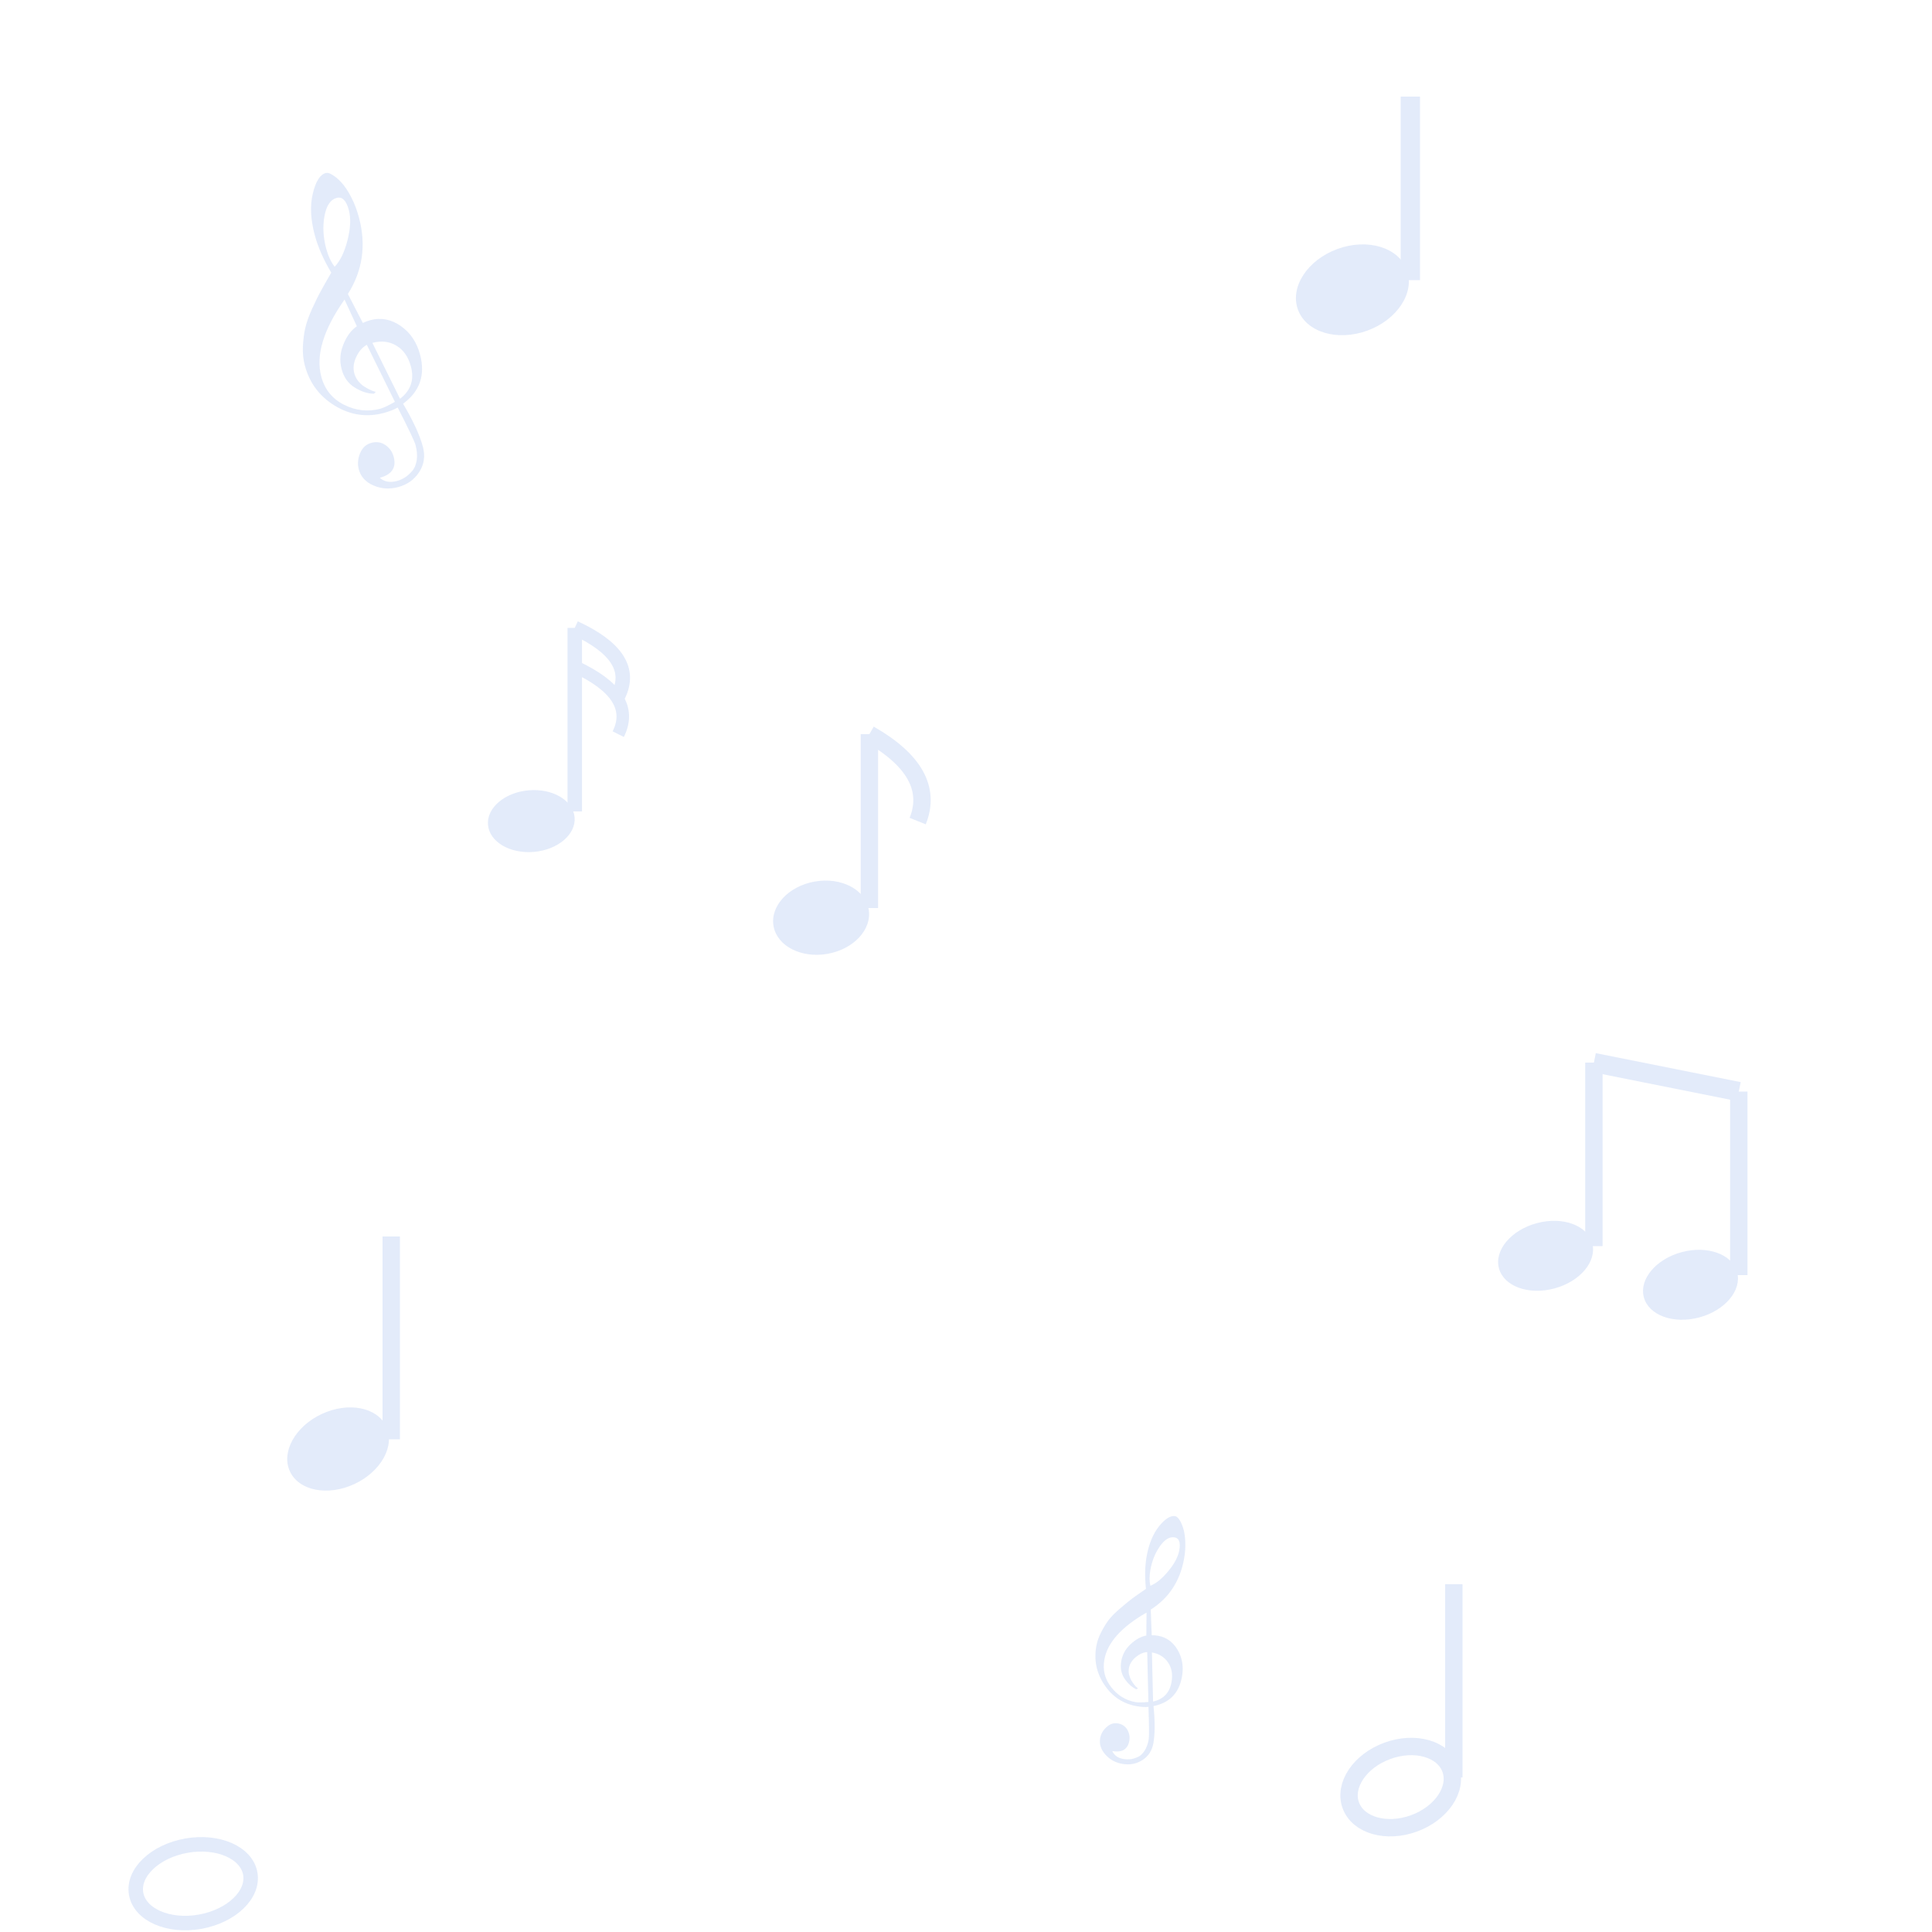
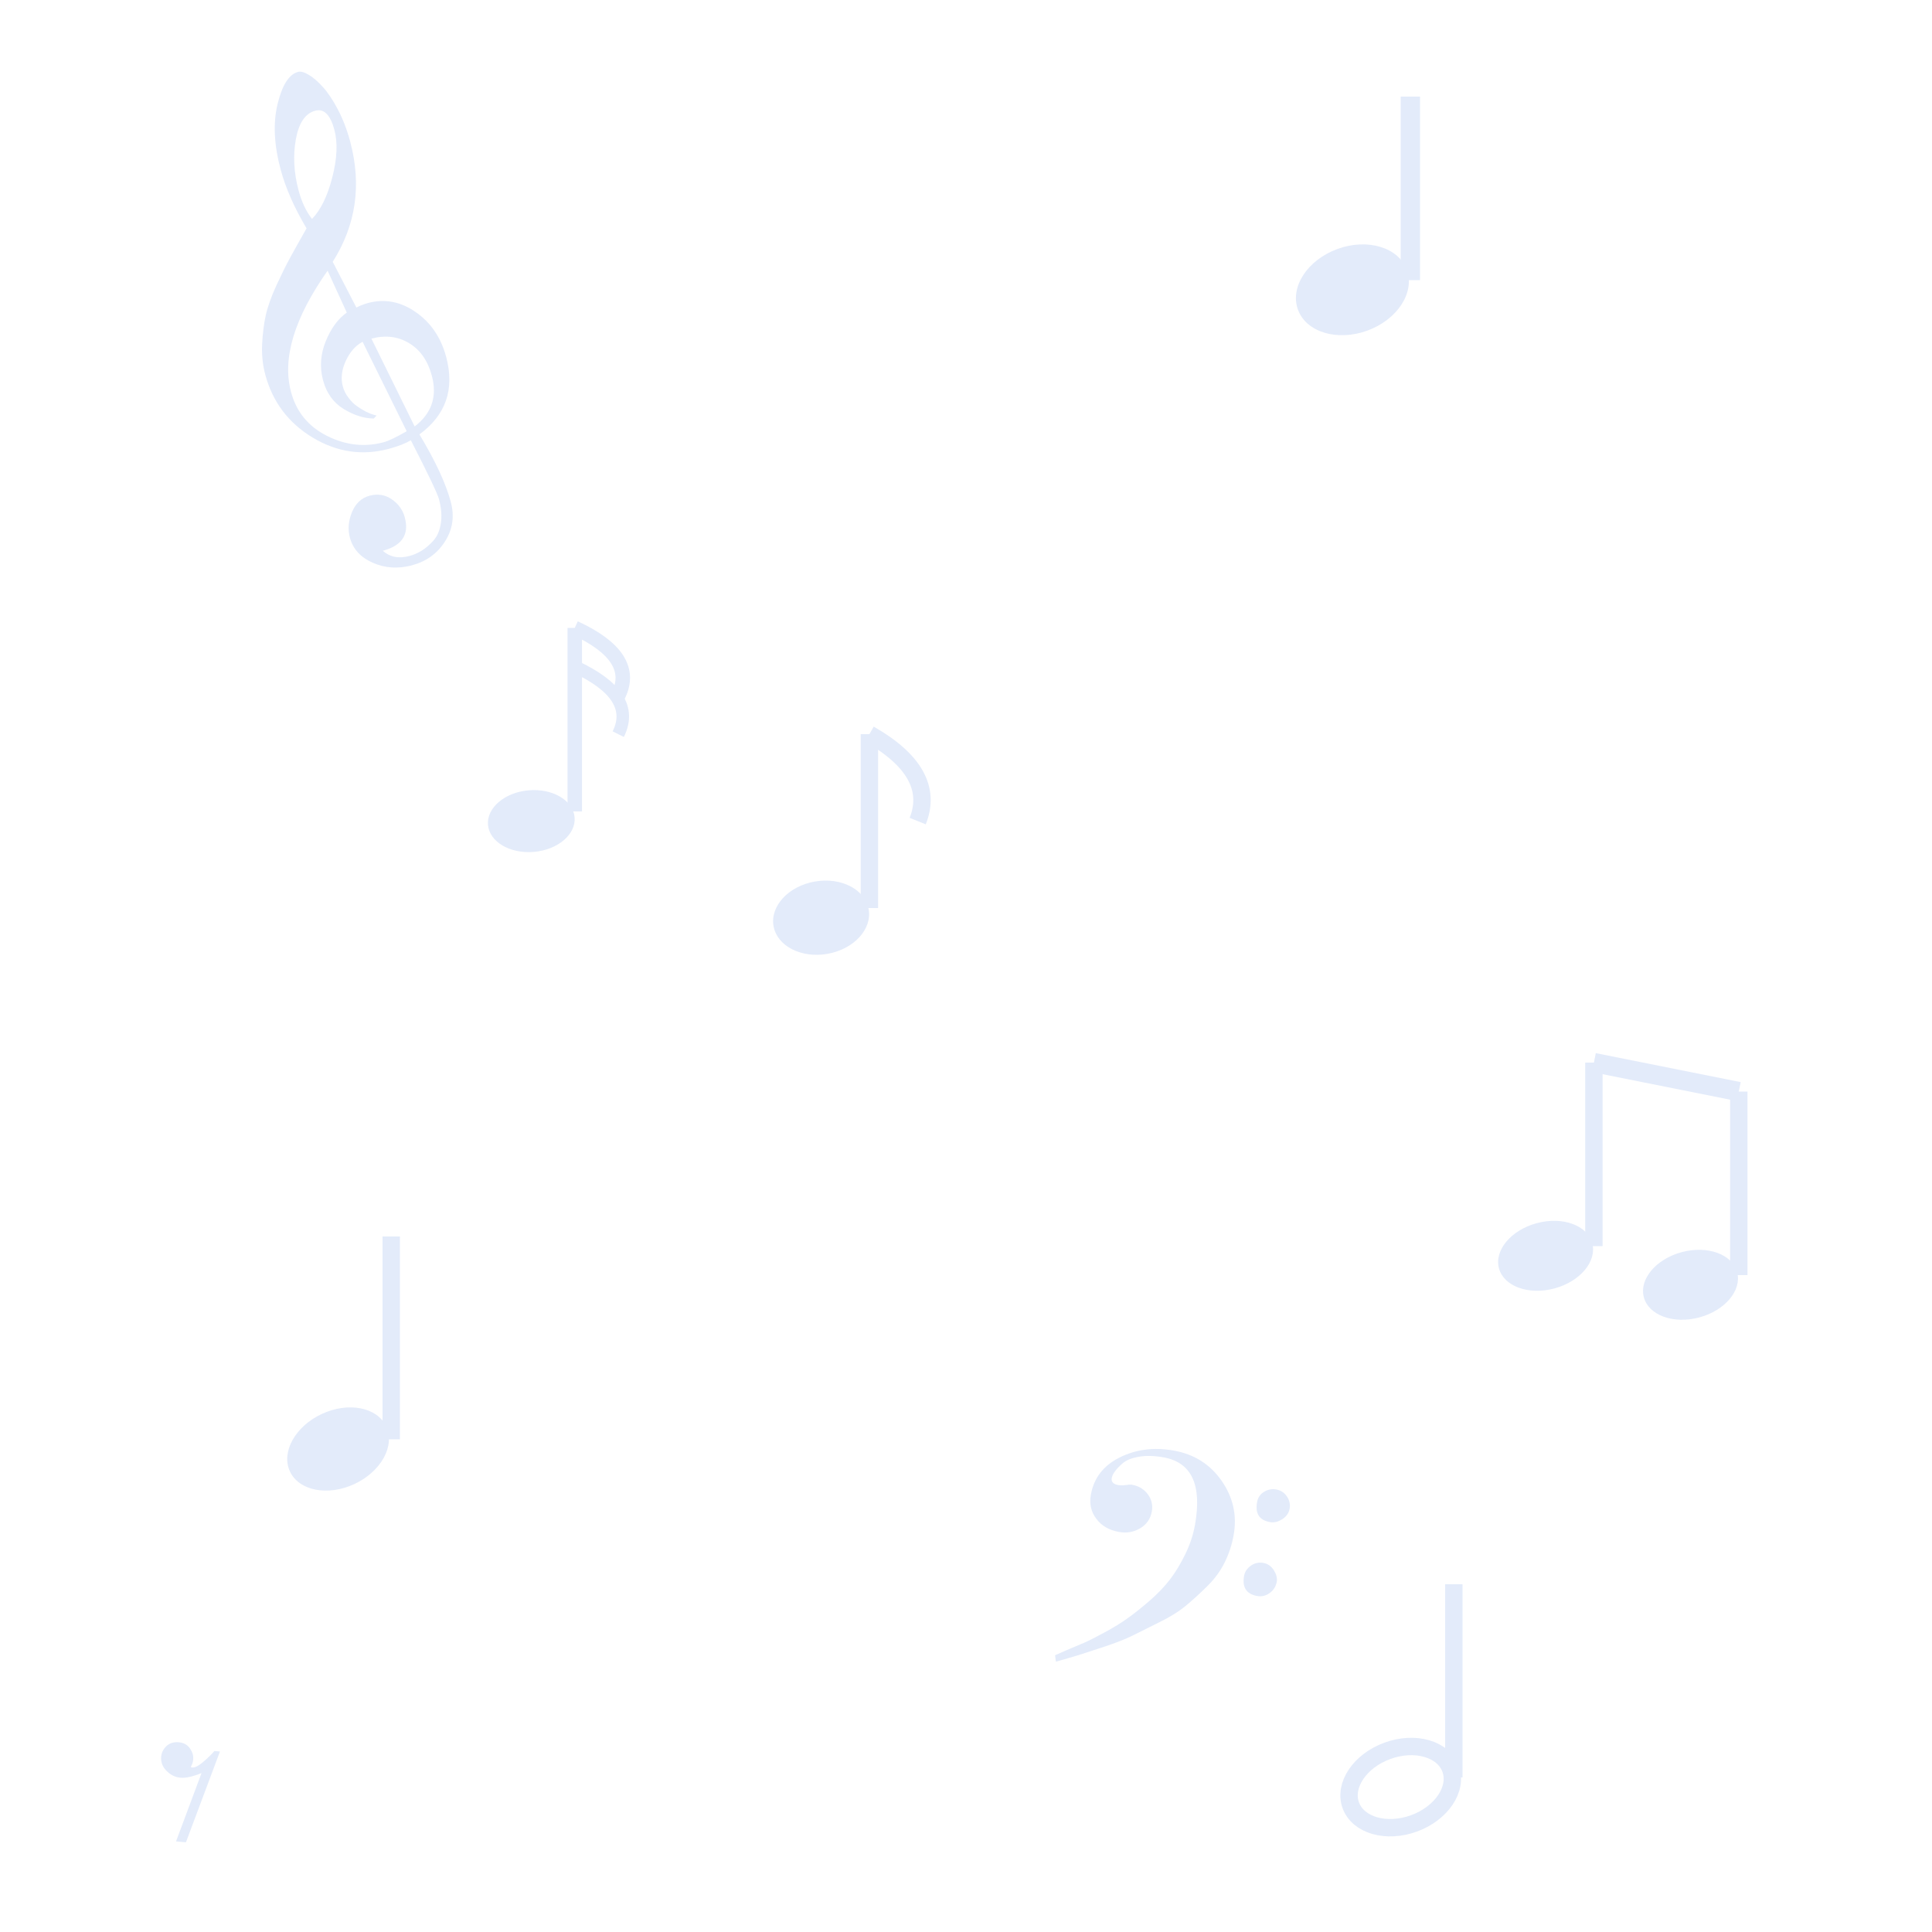
<svg xmlns="http://www.w3.org/2000/svg" width="200" height="200" viewBox="0 0 200 200">
  <g fill="#c7d7f5" opacity="0.5">
-     <text x="30" y="45" font-family="serif" font-size="28" transform="rotate(-15 30 45)">𝄞</text>
+     <text x="25" y="50" font-family="serif" font-size="44" transform="rotate(-15 25 50)">𝄞</text>
    <ellipse cx="140" cy="30" rx="6" ry="4.5" transform="rotate(-20 140 30)" />
    <line x1="146" y1="29" x2="146" y2="10" stroke="#c7d7f5" stroke-width="2" />
    <ellipse cx="85" cy="95" rx="5" ry="3.8" transform="rotate(-10 85 95)" />
    <line x1="90" y1="94" x2="90" y2="76" stroke="#c7d7f5" stroke-width="1.8" />
    <path d="M 90 76 Q 97 80 95 85" fill="none" stroke="#c7d7f5" stroke-width="1.8" />
    <ellipse cx="160" cy="130" rx="5" ry="3.5" transform="rotate(-15 160 130)" />
    <ellipse cx="175" cy="133" rx="5" ry="3.5" transform="rotate(-15 175 133)" />
    <line x1="165" y1="129" x2="165" y2="110" stroke="#c7d7f5" stroke-width="1.8" />
    <line x1="180" y1="132" x2="180" y2="113" stroke="#c7d7f5" stroke-width="1.8" />
    <line x1="165" y1="110" x2="180" y2="113" stroke="#c7d7f5" stroke-width="2" />
+     <text x="15" y="195" font-family="serif" font-size="28" transform="rotate(5 15 195)">𝄾</text>
+     <text x="105" y="178" font-family="serif" font-size="40" transform="rotate(10 105 178)">𝄢</text>
    <ellipse cx="35" cy="150" rx="5.5" ry="4" transform="rotate(-25 35 150)" />
    <line x1="40.5" y1="149" x2="40.5" y2="128" stroke="#c7d7f5" stroke-width="1.8" />
-     <text x="110" y="175" font-family="serif" font-size="22" transform="rotate(10 110 175)">𝄞</text>
    <ellipse cx="55" cy="85" rx="4.5" ry="3.2" transform="rotate(-5 55 85)" />
    <line x1="59.5" y1="84" x2="59.5" y2="65" stroke="#c7d7f5" stroke-width="1.5" />
    <path d="M 59.5 65 Q 66 68 64 72" fill="none" stroke="#c7d7f5" stroke-width="1.5" />
    <path d="M 59.5 69 Q 66 72 64 76" fill="none" stroke="#c7d7f5" stroke-width="1.3" />
    <ellipse cx="145" cy="185" rx="5.5" ry="4" transform="rotate(-20 145 185)" fill="none" stroke="#c7d7f5" stroke-width="1.8" />
    <line x1="150.5" y1="184" x2="150.5" y2="164" stroke="#c7d7f5" stroke-width="1.8" />
-     <ellipse cx="20" cy="195" rx="6" ry="4" transform="rotate(-10 20 195)" fill="none" stroke="#c7d7f5" stroke-width="1.5" />
  </g>
</svg>
